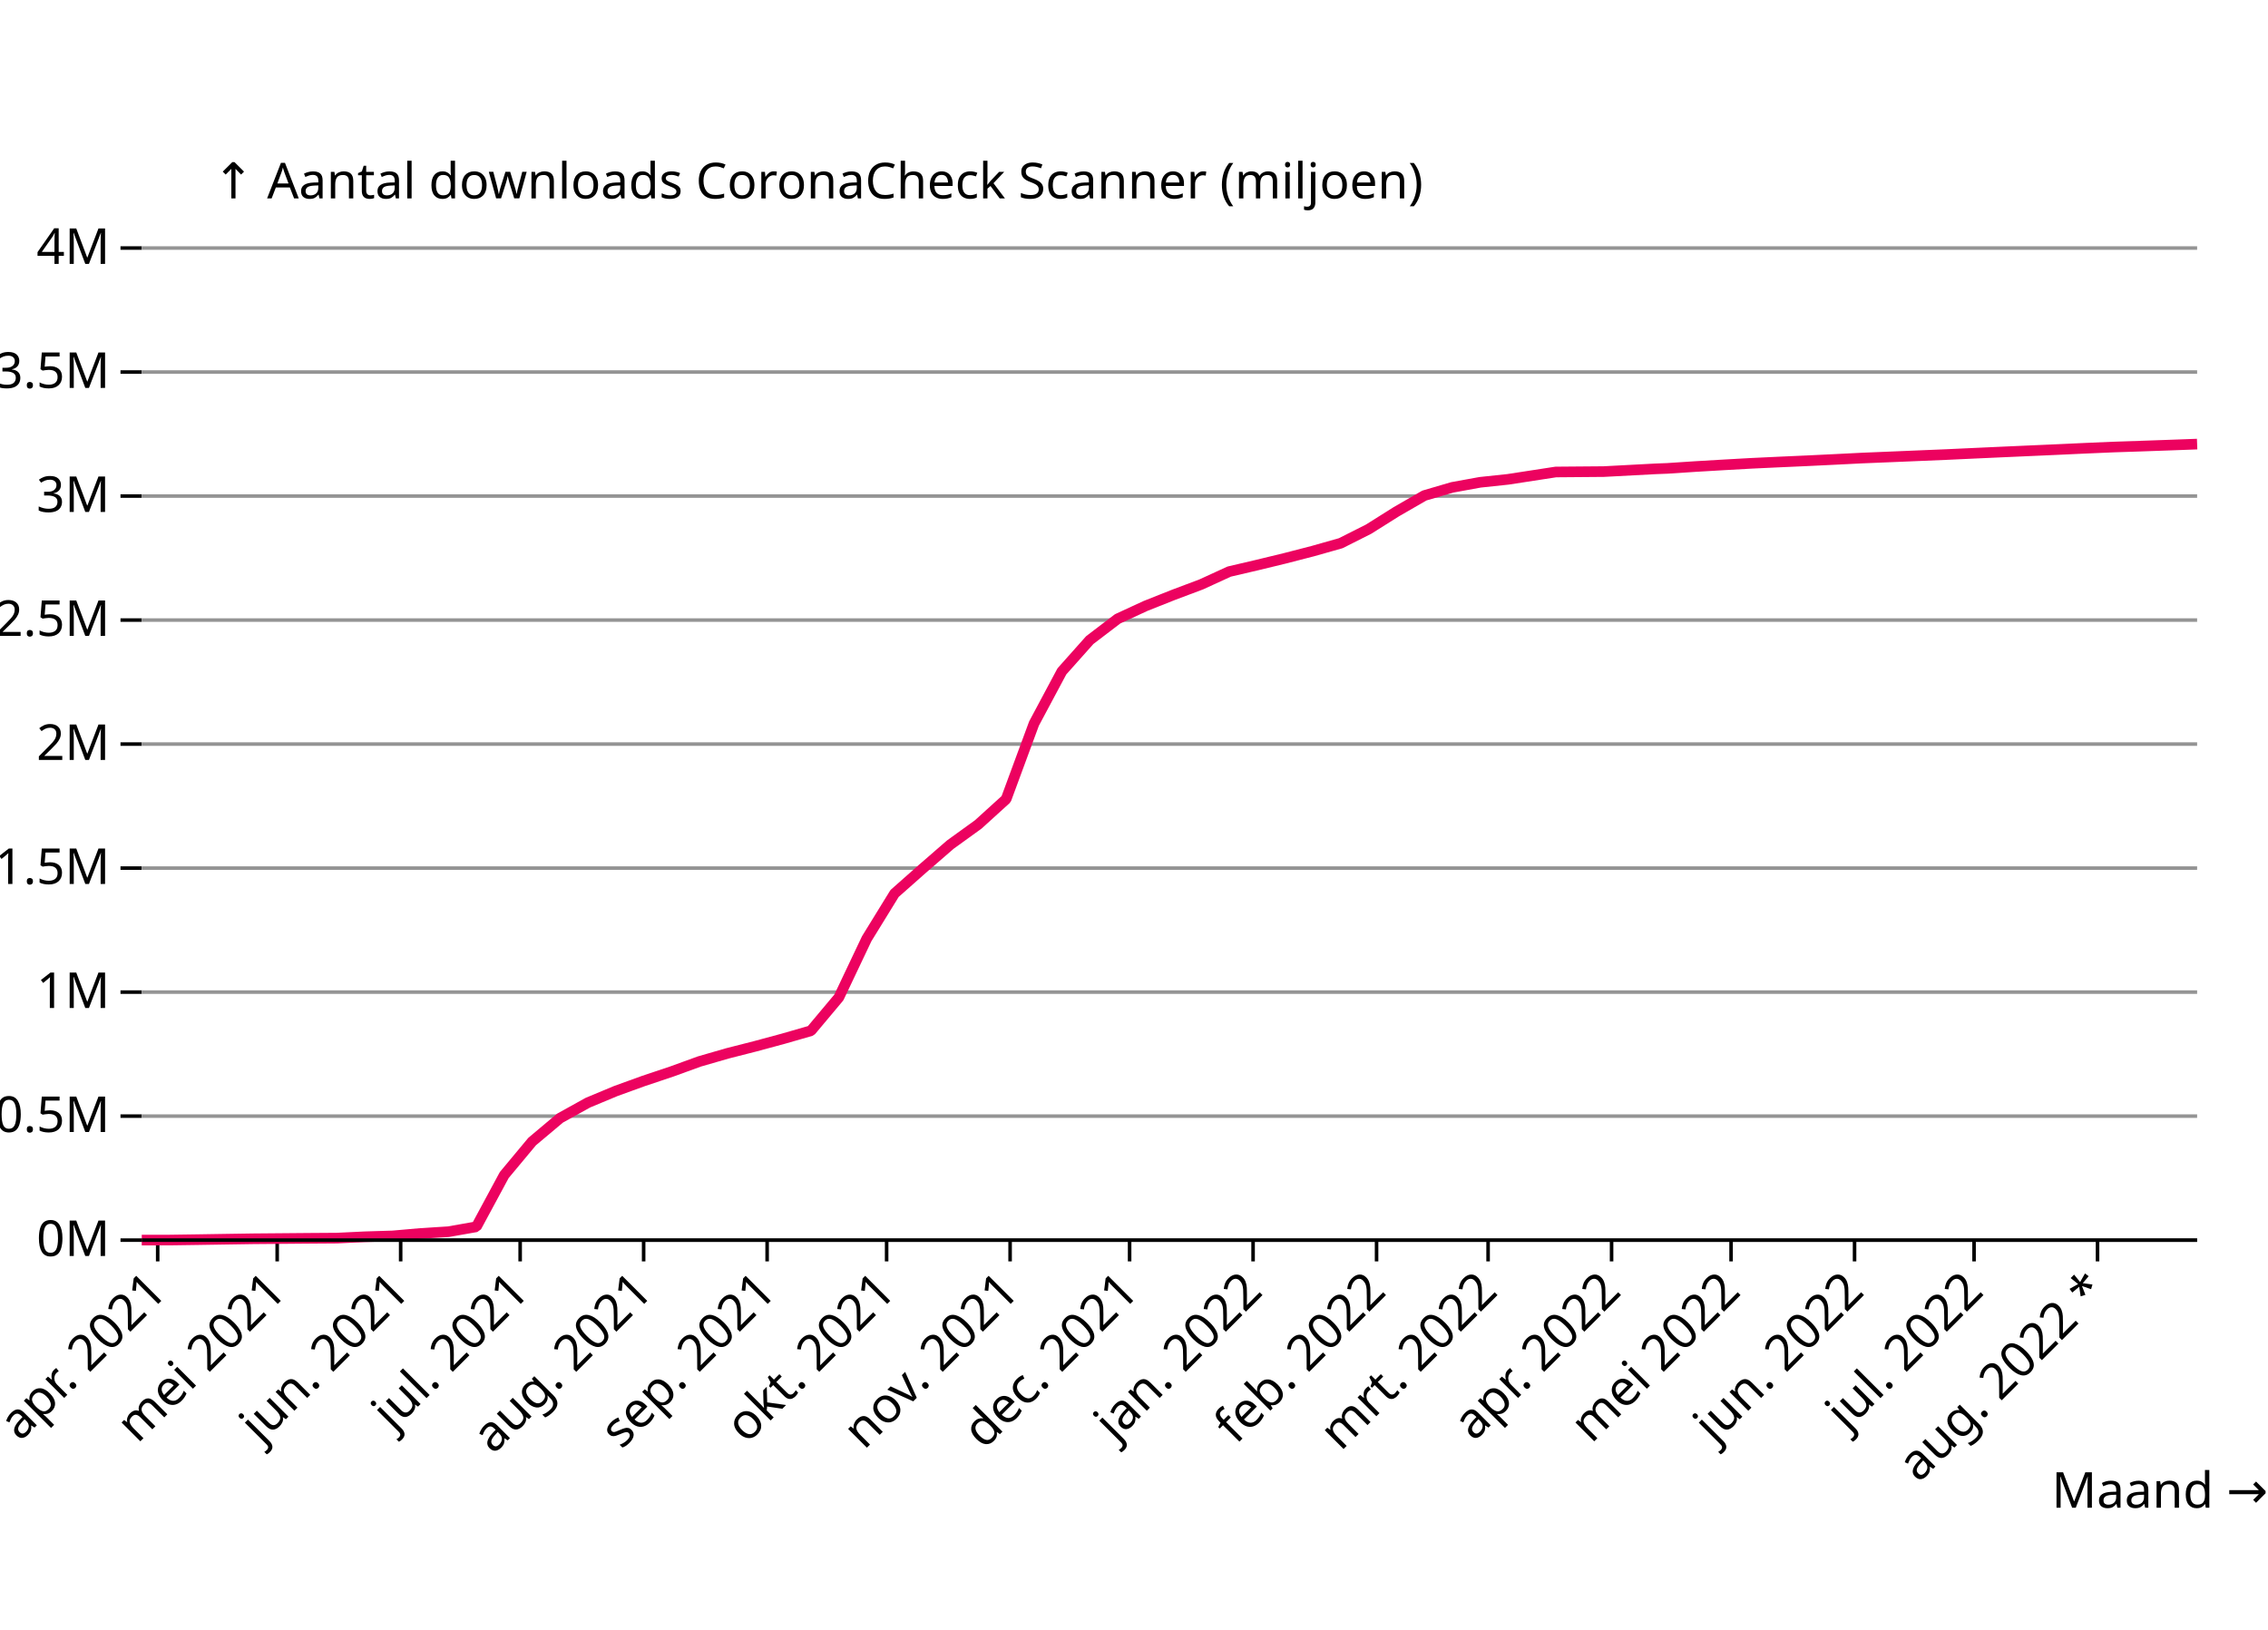
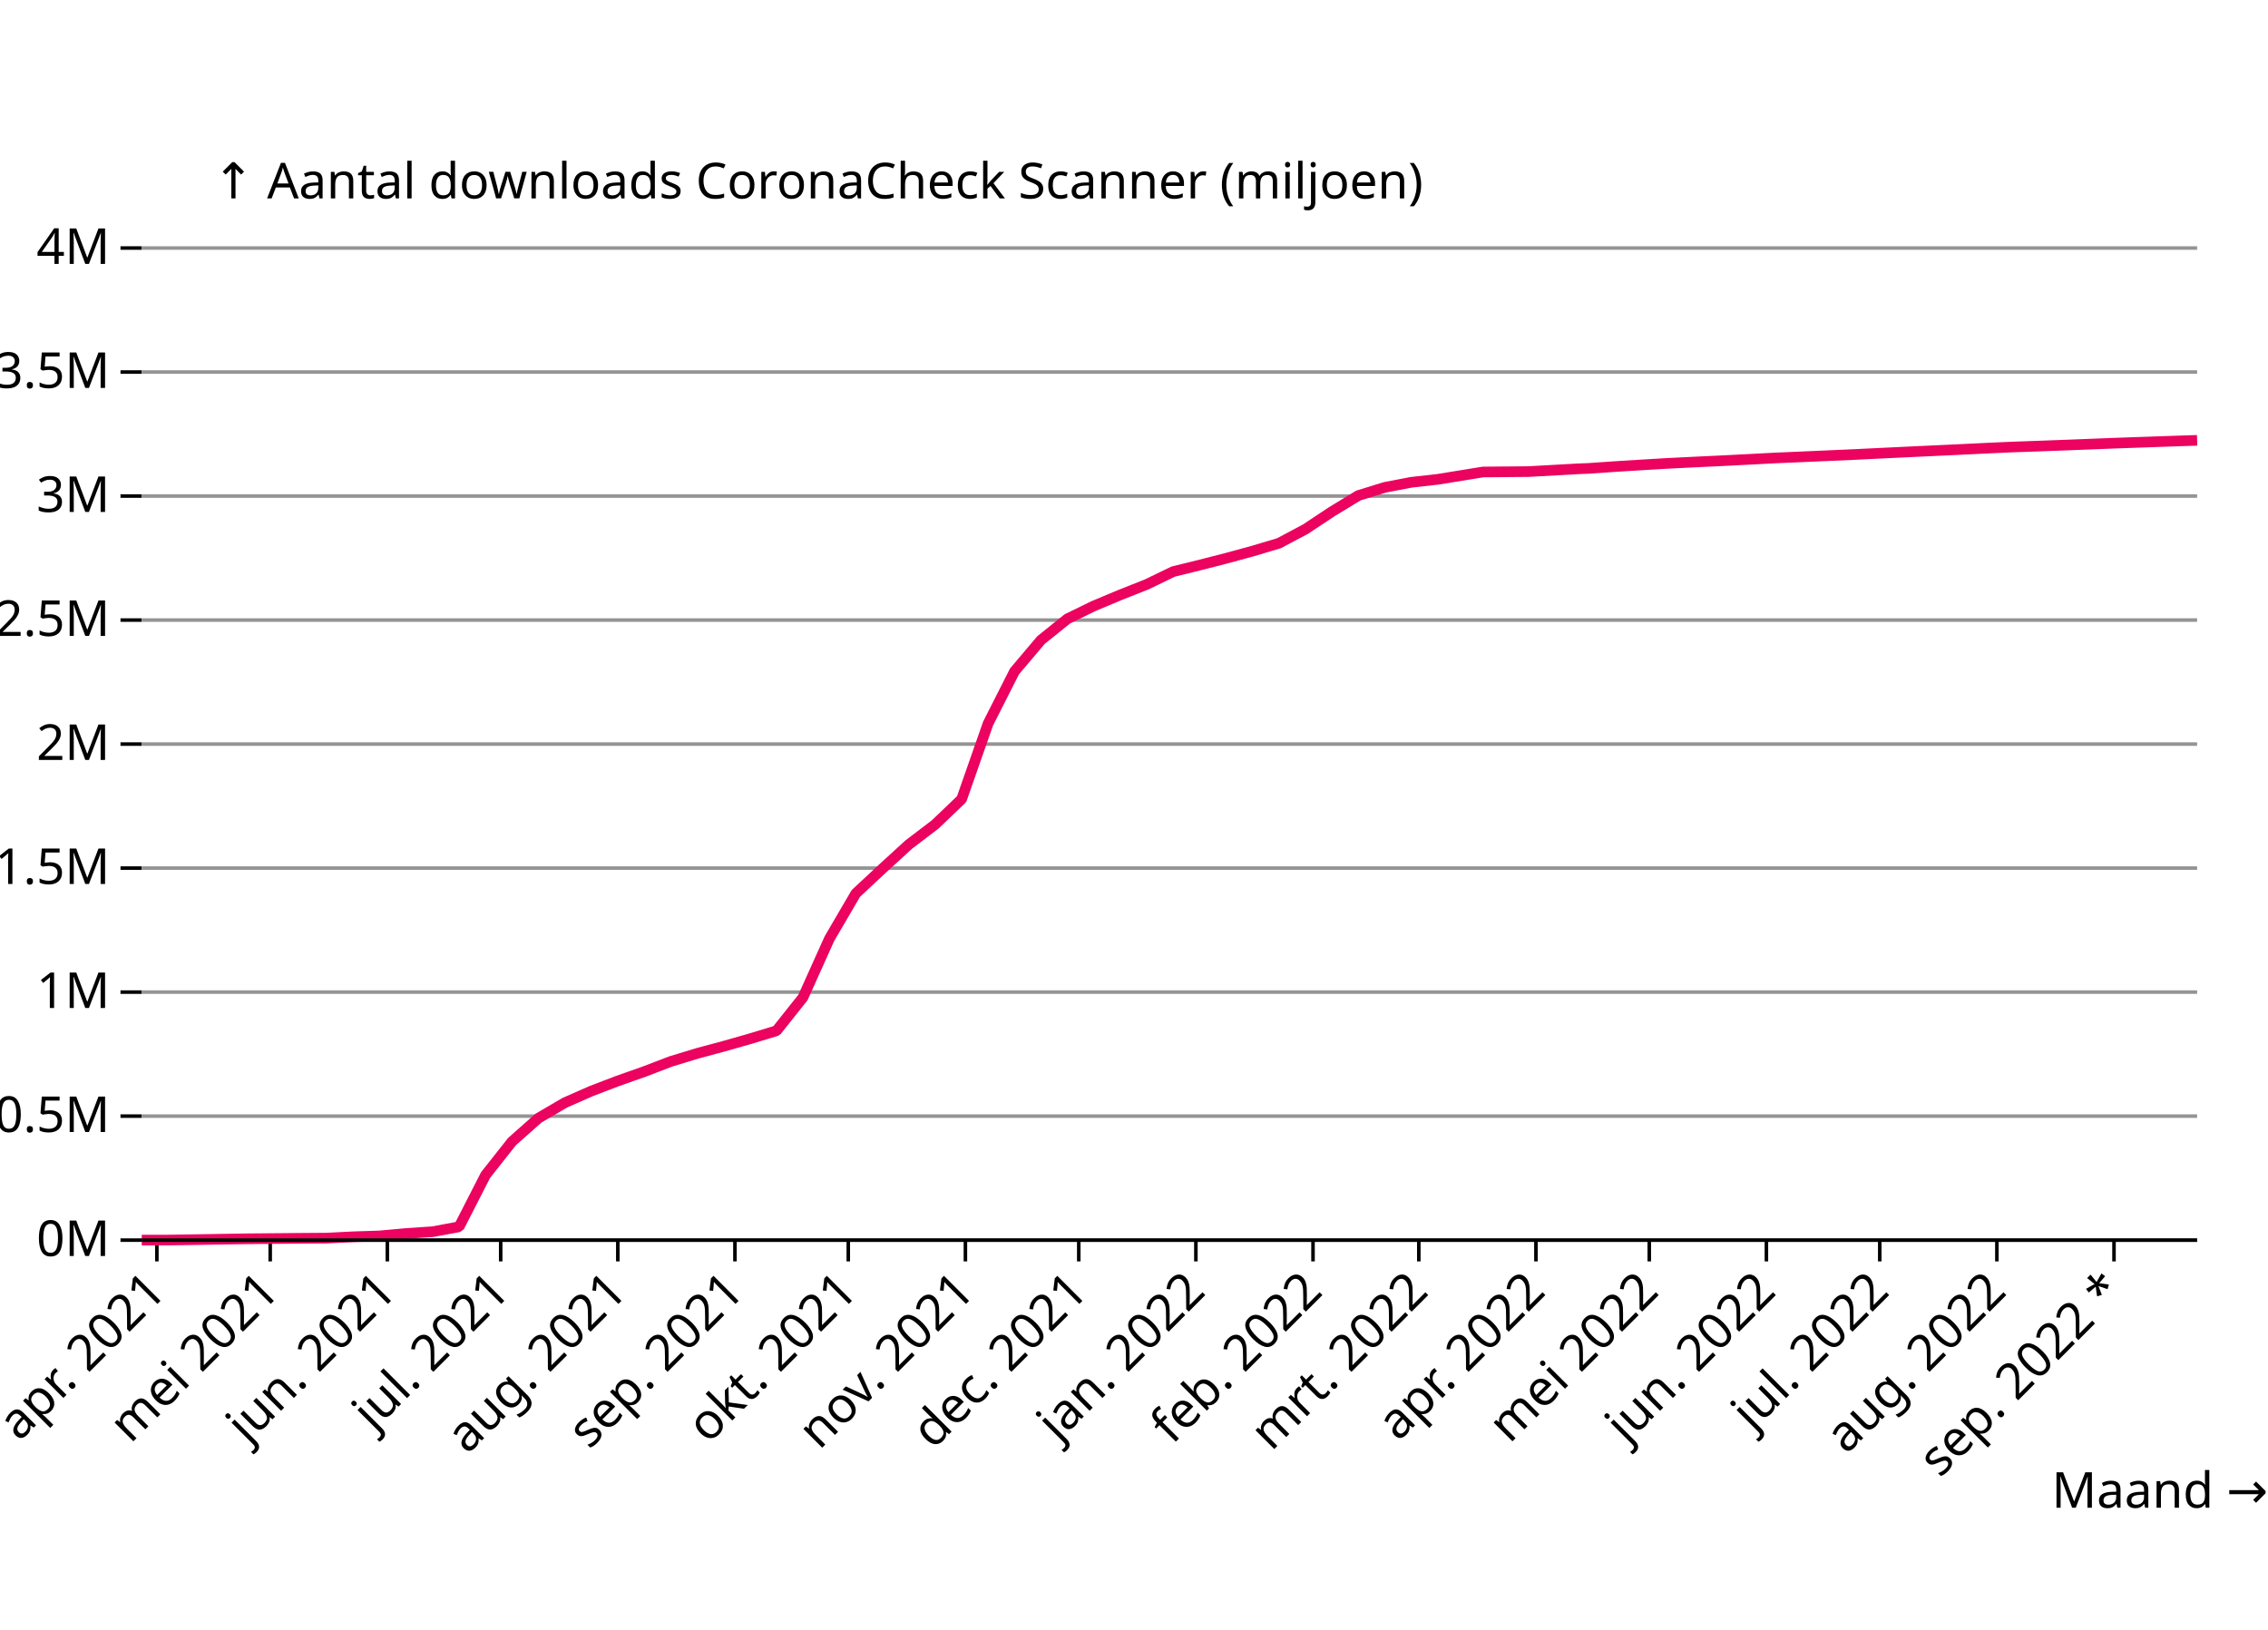
<svg xmlns="http://www.w3.org/2000/svg" class="plot" fill="currentColor" text-anchor="middle" width="640" height="460" viewBox="0 0 640 400" style="font-family: 'RO Sans', sans-serif; font-size: 14px;">
  <style>
        line[stroke-opacity] {
            stroke-opacity: 1;
            stroke: #949494;
        }
</style>
  <g transform="translate(40,0)" fill="none" text-anchor="end">
    <g class="tick" opacity="1" transform="translate(0,320)">
      <line stroke="currentColor" x2="-6" />
      <line stroke="currentColor" x2="580" stroke-opacity="0.1" />
      <text fill="currentColor" x="-9" dy="0.32em">0M</text>
    </g>
    <g class="tick" opacity="1" transform="translate(0,285)">
      <line stroke="currentColor" x2="-6" />
      <line stroke="currentColor" x2="580" stroke-opacity="0.1" />
      <text fill="currentColor" x="-9" dy="0.32em">0.5M</text>
    </g>
    <g class="tick" opacity="1" transform="translate(0,250)">
      <line stroke="currentColor" x2="-6" />
      <line stroke="currentColor" x2="580" stroke-opacity="0.1" />
      <text fill="currentColor" x="-9" dy="0.32em">1M</text>
    </g>
    <g class="tick" opacity="1" transform="translate(0,215)">
      <line stroke="currentColor" x2="-6" />
      <line stroke="currentColor" x2="580" stroke-opacity="0.1" />
      <text fill="currentColor" x="-9" dy="0.32em">1.5M</text>
    </g>
    <g class="tick" opacity="1" transform="translate(0,180)">
      <line stroke="currentColor" x2="-6" />
      <line stroke="currentColor" x2="580" stroke-opacity="0.1" />
      <text fill="currentColor" x="-9" dy="0.32em">2M</text>
    </g>
    <g class="tick" opacity="1" transform="translate(0,145)">
      <line stroke="currentColor" x2="-6" />
      <line stroke="currentColor" x2="580" stroke-opacity="0.1" />
      <text fill="currentColor" x="-9" dy="0.32em">2.5M</text>
    </g>
    <g class="tick" opacity="1" transform="translate(0,110)">
      <line stroke="currentColor" x2="-6" />
      <line stroke="currentColor" x2="580" stroke-opacity="0.1" />
      <text fill="currentColor" x="-9" dy="0.32em">3M</text>
    </g>
    <g class="tick" opacity="1" transform="translate(0,75)">
      <line stroke="currentColor" x2="-6" />
      <line stroke="currentColor" x2="580" stroke-opacity="0.1" />
      <text fill="currentColor" x="-9" dy="0.32em">3.5M</text>
    </g>
    <g class="tick" opacity="1" transform="translate(0,40)">
      <line stroke="currentColor" x2="-6" />
      <line stroke="currentColor" x2="580" stroke-opacity="0.1" />
      <text fill="currentColor" x="-9" dy="0.32em">4M</text>
    </g>
    <text fill="currentColor" transform="translate(20,40)" dy="-1em" text-anchor="start">↑ Aantal downloads CoronaCheck Scanner (miljoen)</text>
  </g>
  <g transform="translate(0,320)" fill="none" text-anchor="middle">
-     <g class="tick" opacity="1" transform="translate(44.49612,0)">
+     <g class="tick" opacity="1" transform="translate(44.26471,0)">
      <line stroke="currentColor" y2="6" />
      <text fill="currentColor" dy="0.32em" transform="translate(0, 11.82843) rotate(-45)" text-anchor="end">apr. 2021</text>
    </g>
-     <g class="tick" opacity="1" transform="translate(78.21705,0)">
+     <g class="tick" opacity="1" transform="translate(76.25,0)">
      <line stroke="currentColor" y2="6" />
      <text fill="currentColor" dy="0.32em" transform="translate(0, 11.82843) rotate(-45)" text-anchor="end">mei 2021</text>
    </g>
-     <g class="tick" opacity="1" transform="translate(113.062,0)">
+     <g class="tick" opacity="1" transform="translate(109.3015,0)">
      <line stroke="currentColor" y2="6" />
      <text fill="currentColor" dy="0.32em" transform="translate(0, 11.82843) rotate(-45)" text-anchor="end">jun. 2021</text>
    </g>
-     <g class="tick" opacity="1" transform="translate(146.7829,0)">
+     <g class="tick" opacity="1" transform="translate(141.2868,0)">
      <line stroke="currentColor" y2="6" />
      <text fill="currentColor" dy="0.32em" transform="translate(0, 11.82843) rotate(-45)" text-anchor="end">jul. 2021</text>
    </g>
-     <g class="tick" opacity="1" transform="translate(181.6279,0)">
+     <g class="tick" opacity="1" transform="translate(174.3382,0)">
      <line stroke="currentColor" y2="6" />
      <text fill="currentColor" dy="0.32em" transform="translate(0, 11.82843) rotate(-45)" text-anchor="end">aug. 2021</text>
    </g>
-     <g class="tick" opacity="1" transform="translate(216.4729,0)">
+     <g class="tick" opacity="1" transform="translate(207.3897,0)">
      <line stroke="currentColor" y2="6" />
      <text fill="currentColor" dy="0.32em" transform="translate(0, 11.82843) rotate(-45)" text-anchor="end">sep. 2021</text>
    </g>
-     <g class="tick" opacity="1" transform="translate(250.1938,0)">
+     <g class="tick" opacity="1" transform="translate(239.375,0)">
      <line stroke="currentColor" y2="6" />
      <text fill="currentColor" dy="0.32em" transform="translate(0, 11.82843) rotate(-45)" text-anchor="end">okt. 2021</text>
    </g>
-     <g class="tick" opacity="1" transform="translate(285.0388,0)">
+     <g class="tick" opacity="1" transform="translate(272.4265,0)">
      <line stroke="currentColor" y2="6" />
      <text fill="currentColor" dy="0.32em" transform="translate(0, 11.82843) rotate(-45)" text-anchor="end">nov. 2021</text>
    </g>
-     <g class="tick" opacity="1" transform="translate(318.7597,0)">
+     <g class="tick" opacity="1" transform="translate(304.4118,0)">
      <line stroke="currentColor" y2="6" />
      <text fill="currentColor" dy="0.32em" transform="translate(0, 11.82843) rotate(-45)" text-anchor="end">dec. 2021</text>
    </g>
-     <g class="tick" opacity="1" transform="translate(353.6047,0)">
+     <g class="tick" opacity="1" transform="translate(337.4632,0)">
      <line stroke="currentColor" y2="6" />
      <text fill="currentColor" dy="0.32em" transform="translate(0, 11.82843) rotate(-45)" text-anchor="end">jan. 2022</text>
    </g>
-     <g class="tick" opacity="1" transform="translate(388.4496,0)">
+     <g class="tick" opacity="1" transform="translate(370.5147,0)">
      <line stroke="currentColor" y2="6" />
      <text fill="currentColor" dy="0.32em" transform="translate(0, 11.82843) rotate(-45)" text-anchor="end">feb. 2022</text>
    </g>
-     <g class="tick" opacity="1" transform="translate(419.9225,0)">
+     <g class="tick" opacity="1" transform="translate(400.3676,0)">
      <line stroke="currentColor" y2="6" />
      <text fill="currentColor" dy="0.32em" transform="translate(0, 11.82843) rotate(-45)" text-anchor="end">mrt. 2022</text>
    </g>
-     <g class="tick" opacity="1" transform="translate(454.7674,0)">
+     <g class="tick" opacity="1" transform="translate(433.4191,0)">
      <line stroke="currentColor" y2="6" />
      <text fill="currentColor" dy="0.32em" transform="translate(0, 11.82843) rotate(-45)" text-anchor="end">apr. 2022</text>
    </g>
-     <g class="tick" opacity="1" transform="translate(488.4884,0)">
+     <g class="tick" opacity="1" transform="translate(465.4044,0)">
      <line stroke="currentColor" y2="6" />
      <text fill="currentColor" dy="0.32em" transform="translate(0, 11.82843) rotate(-45)" text-anchor="end">mei 2022</text>
    </g>
-     <g class="tick" opacity="1" transform="translate(523.3333,0)">
+     <g class="tick" opacity="1" transform="translate(498.4559,0)">
      <line stroke="currentColor" y2="6" />
      <text fill="currentColor" dy="0.32em" transform="translate(0, 11.82843) rotate(-45)" text-anchor="end">jun. 2022</text>
    </g>
-     <g class="tick" opacity="1" transform="translate(557.0543,0)">
+     <g class="tick" opacity="1" transform="translate(530.4412,0)">
      <line stroke="currentColor" y2="6" />
      <text fill="currentColor" dy="0.32em" transform="translate(0, 11.82843) rotate(-45)" text-anchor="end">jul. 2022</text>
    </g>
-     <g class="tick" opacity="1" transform="translate(591.8992,0)">
+     <g class="tick" opacity="1" transform="translate(563.4926,0)">
      <line stroke="currentColor" y2="6" />
-       <text fill="currentColor" dy="0.32em" transform="translate(0, 11.82843) rotate(-45)" text-anchor="end">aug. 2022 *</text>
+       <text fill="currentColor" dy="0.32em" transform="translate(0, 11.82843) rotate(-45)" text-anchor="end">aug. 2022</text>
+     </g>
+     <g class="tick" opacity="1" transform="translate(596.5441,0)">
+       <line stroke="currentColor" y2="6" />
+       <text fill="currentColor" dy="0.32em" transform="translate(0, 11.82843) rotate(-45)" text-anchor="end">sep. 2022 *</text>
    </g>
    <text fill="currentColor" transform="translate(640,80)" dy="-0.32em" text-anchor="end">Maand →</text>
  </g>
  <g fill="none" stroke="#ec025f" stroke-width="3" stroke-miterlimit="1">
-     <path d="M40,319.983L47.868,319.977L55.736,319.865L63.605,319.739L71.473,319.618L79.341,319.552L87.209,319.484L95.078,319.43L102.946,319.05L110.814,318.809L118.682,318.117L126.55,317.623L134.419,316.233L142.287,301.636L150.155,292.184L158.023,285.571L165.891,281.205L173.76,277.922L181.628,275.071L189.496,272.438L197.364,269.579L205.233,267.305L213.101,265.298L220.969,263.173L228.837,260.909L236.705,251.522L244.574,234.934L252.442,222.156L260.31,215.192L268.178,208.365L276.047,202.681L283.915,195.536L291.783,174.21L299.651,159.478L307.519,150.648L315.388,144.649L323.256,141.014L331.124,137.89L338.992,134.931L346.86,131.32L354.729,129.481L362.597,127.573L370.465,125.541L378.333,123.313L386.202,119.345L394.07,114.395L394.07,114.395L401.938,109.856L409.806,107.551L417.674,106.118L425.543,105.283L439.031,103.207L452.519,103.097L467.132,102.323L470.504,102.192L478.372,101.673L486.24,101.209L494.109,100.767L501.977,100.396L509.845,100.045L517.713,99.664L525.581,99.269L533.45,98.946L541.318,98.618L549.186,98.289L557.054,97.925L564.922,97.566L572.791,97.217L580.659,96.868L588.527,96.504L596.395,96.166L604.264,95.905L612.132,95.627L620,95.335" />
+     <path d="M40,319.983L47.463,319.977L54.926,319.865L62.39,319.739L69.853,319.618L77.316,319.552L84.779,319.484L92.243,319.43L99.706,319.05L107.169,318.809L114.632,318.117L122.096,317.623L129.559,316.233L137.022,301.636L144.485,292.184L151.949,285.571L159.412,281.205L166.875,277.922L174.338,275.071L181.801,272.438L189.265,269.579L196.728,267.305L204.191,265.298L211.654,263.173L219.118,260.909L226.581,251.522L234.044,234.934L241.507,222.156L248.971,215.192L256.434,208.365L263.897,202.681L271.36,195.536L278.824,174.21L286.287,159.478L293.75,150.648L301.213,144.649L308.676,141.014L316.14,137.89L323.603,134.931L331.066,131.32L338.529,129.481L345.993,127.573L353.456,125.541L360.919,123.313L368.382,119.345L375.846,114.395L375.846,114.395L383.309,109.856L390.772,107.551L398.235,106.118L405.699,105.283L418.493,103.207L431.287,103.097L445.147,102.323L448.346,102.192L455.809,101.673L463.272,101.209L470.735,100.767L478.199,100.396L485.662,100.045L493.125,99.664L500.588,99.269L508.051,98.946L515.515,98.618L522.978,98.289L530.441,97.925L537.904,97.566L545.368,97.217L552.831,96.868L560.294,96.504L567.757,96.166L575.221,95.905L582.684,95.627L590.147,95.334L597.61,95.044L605.074,94.784L612.537,94.523L620,94.273" />
  </g>
  <g stroke="currentColor">
    <line x1="40" x2="620" y1="320" y2="320" />
  </g>
</svg>
